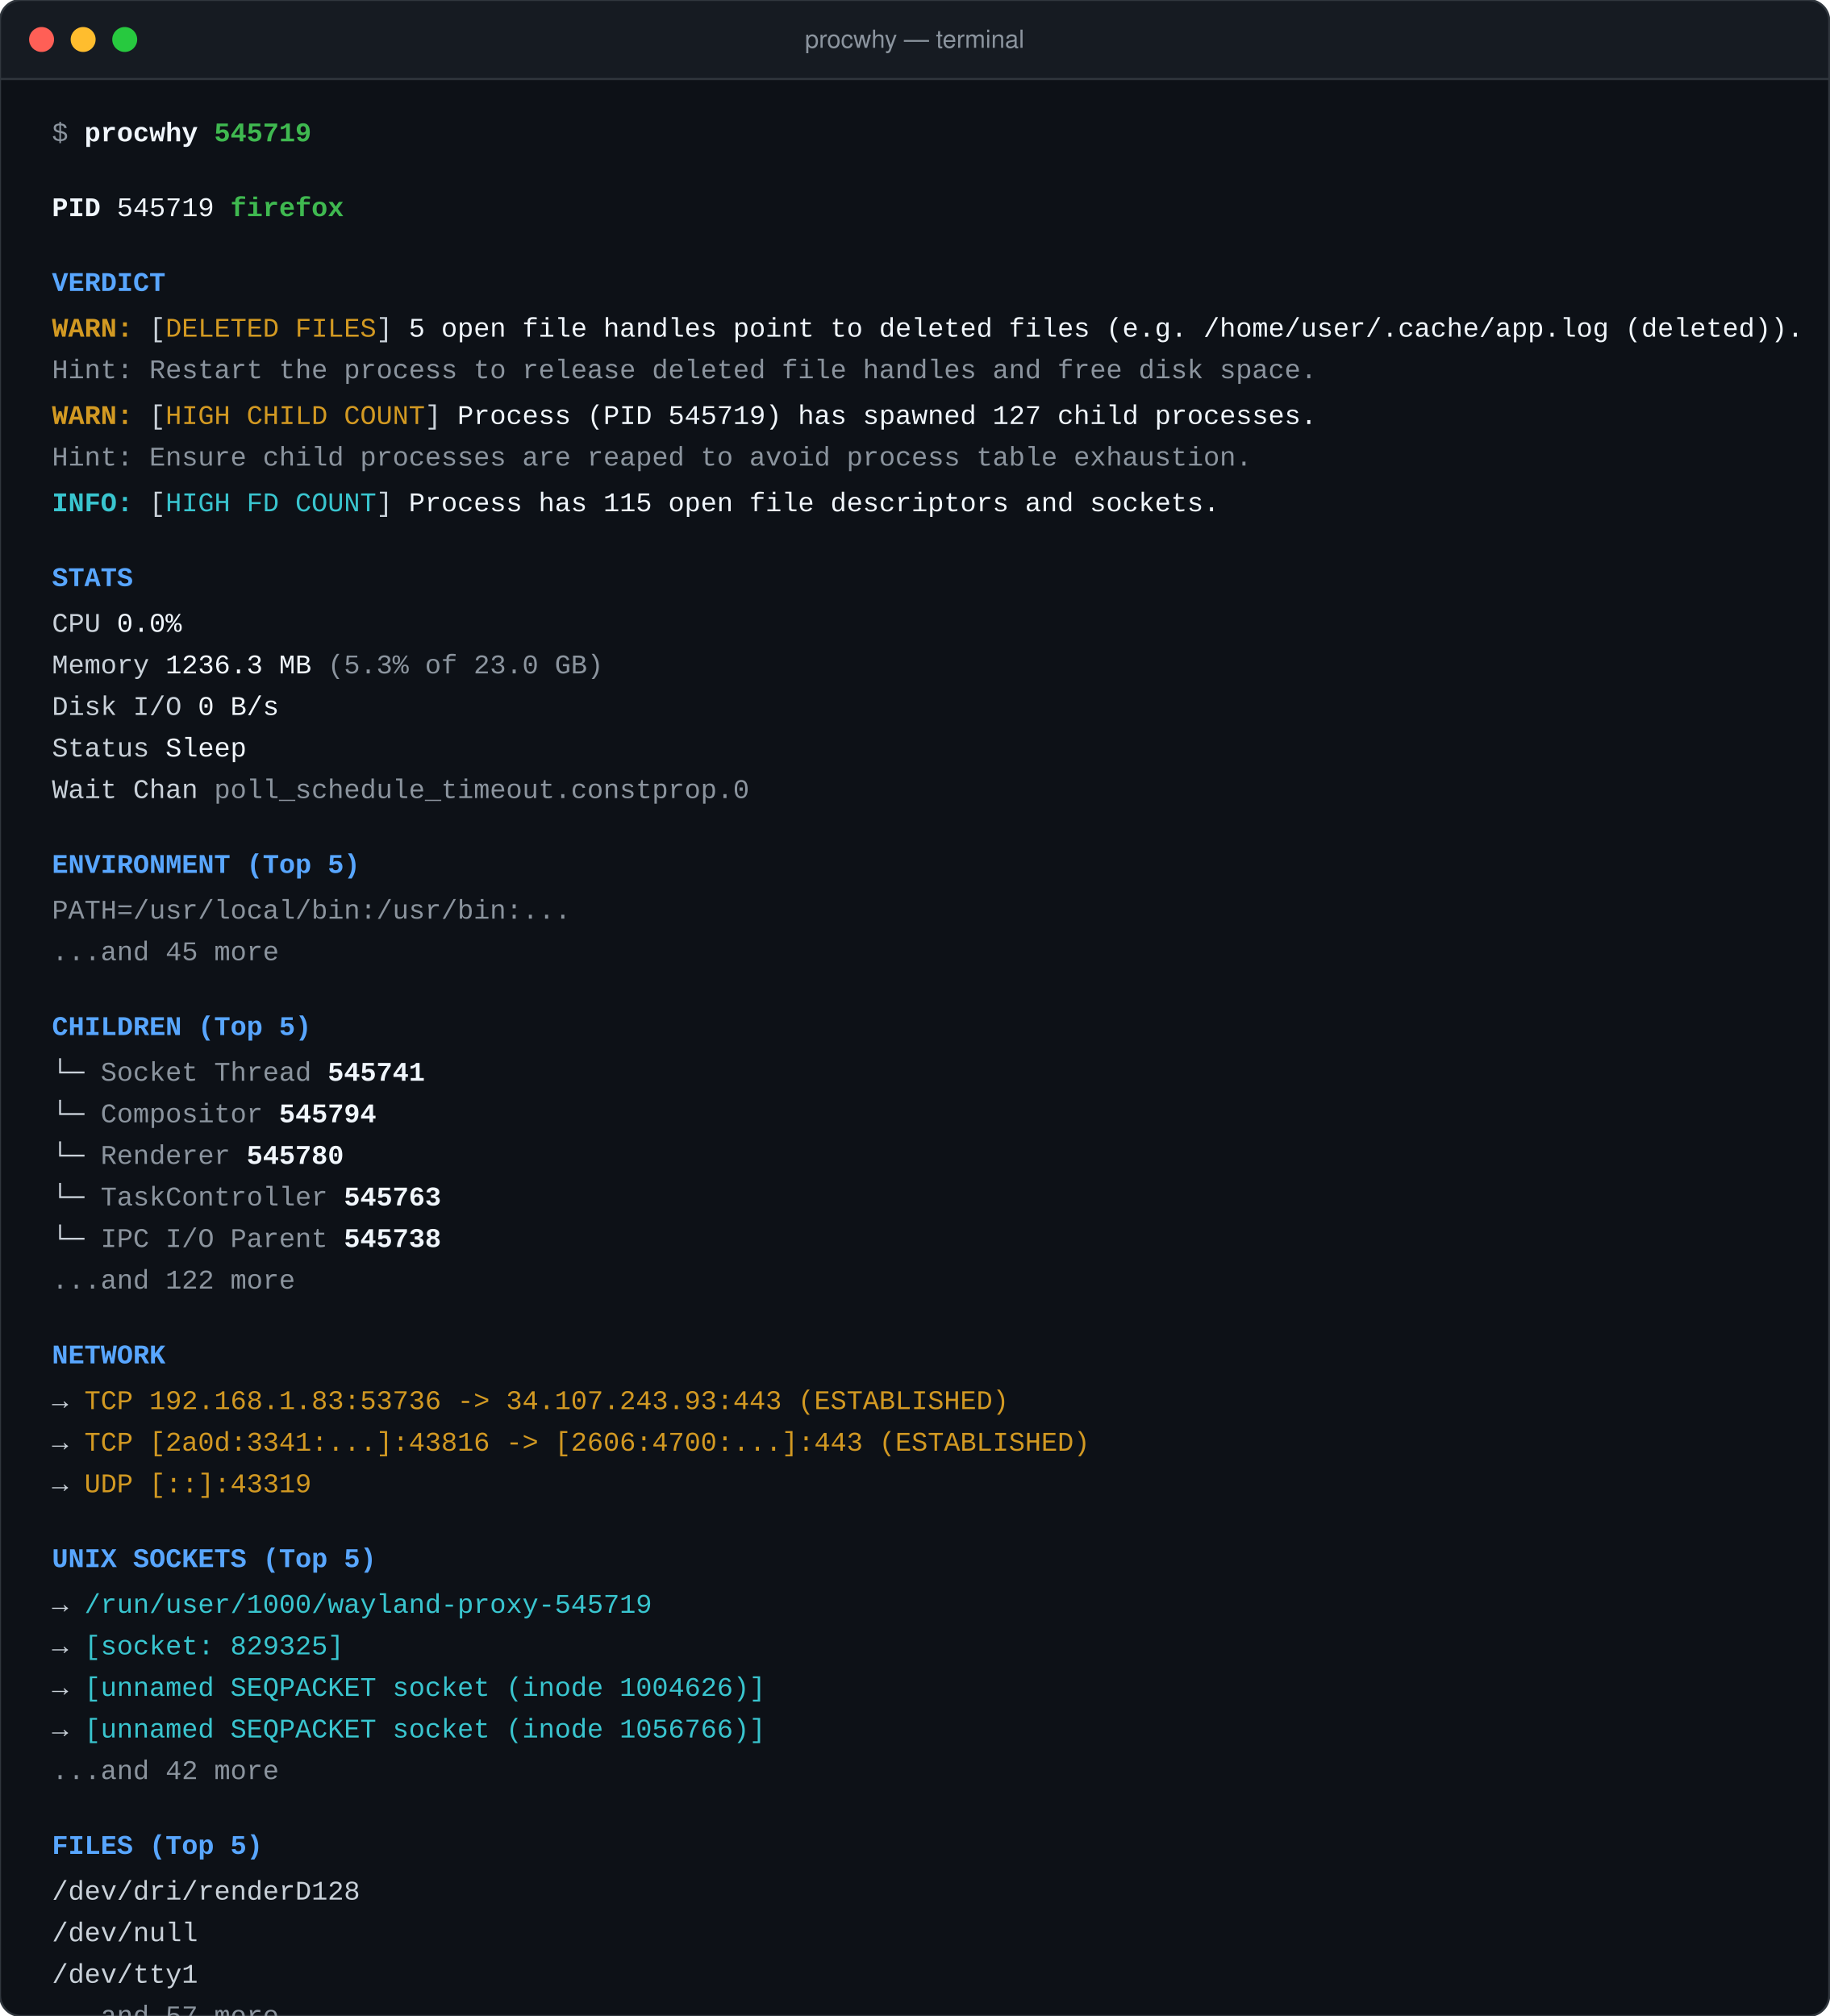
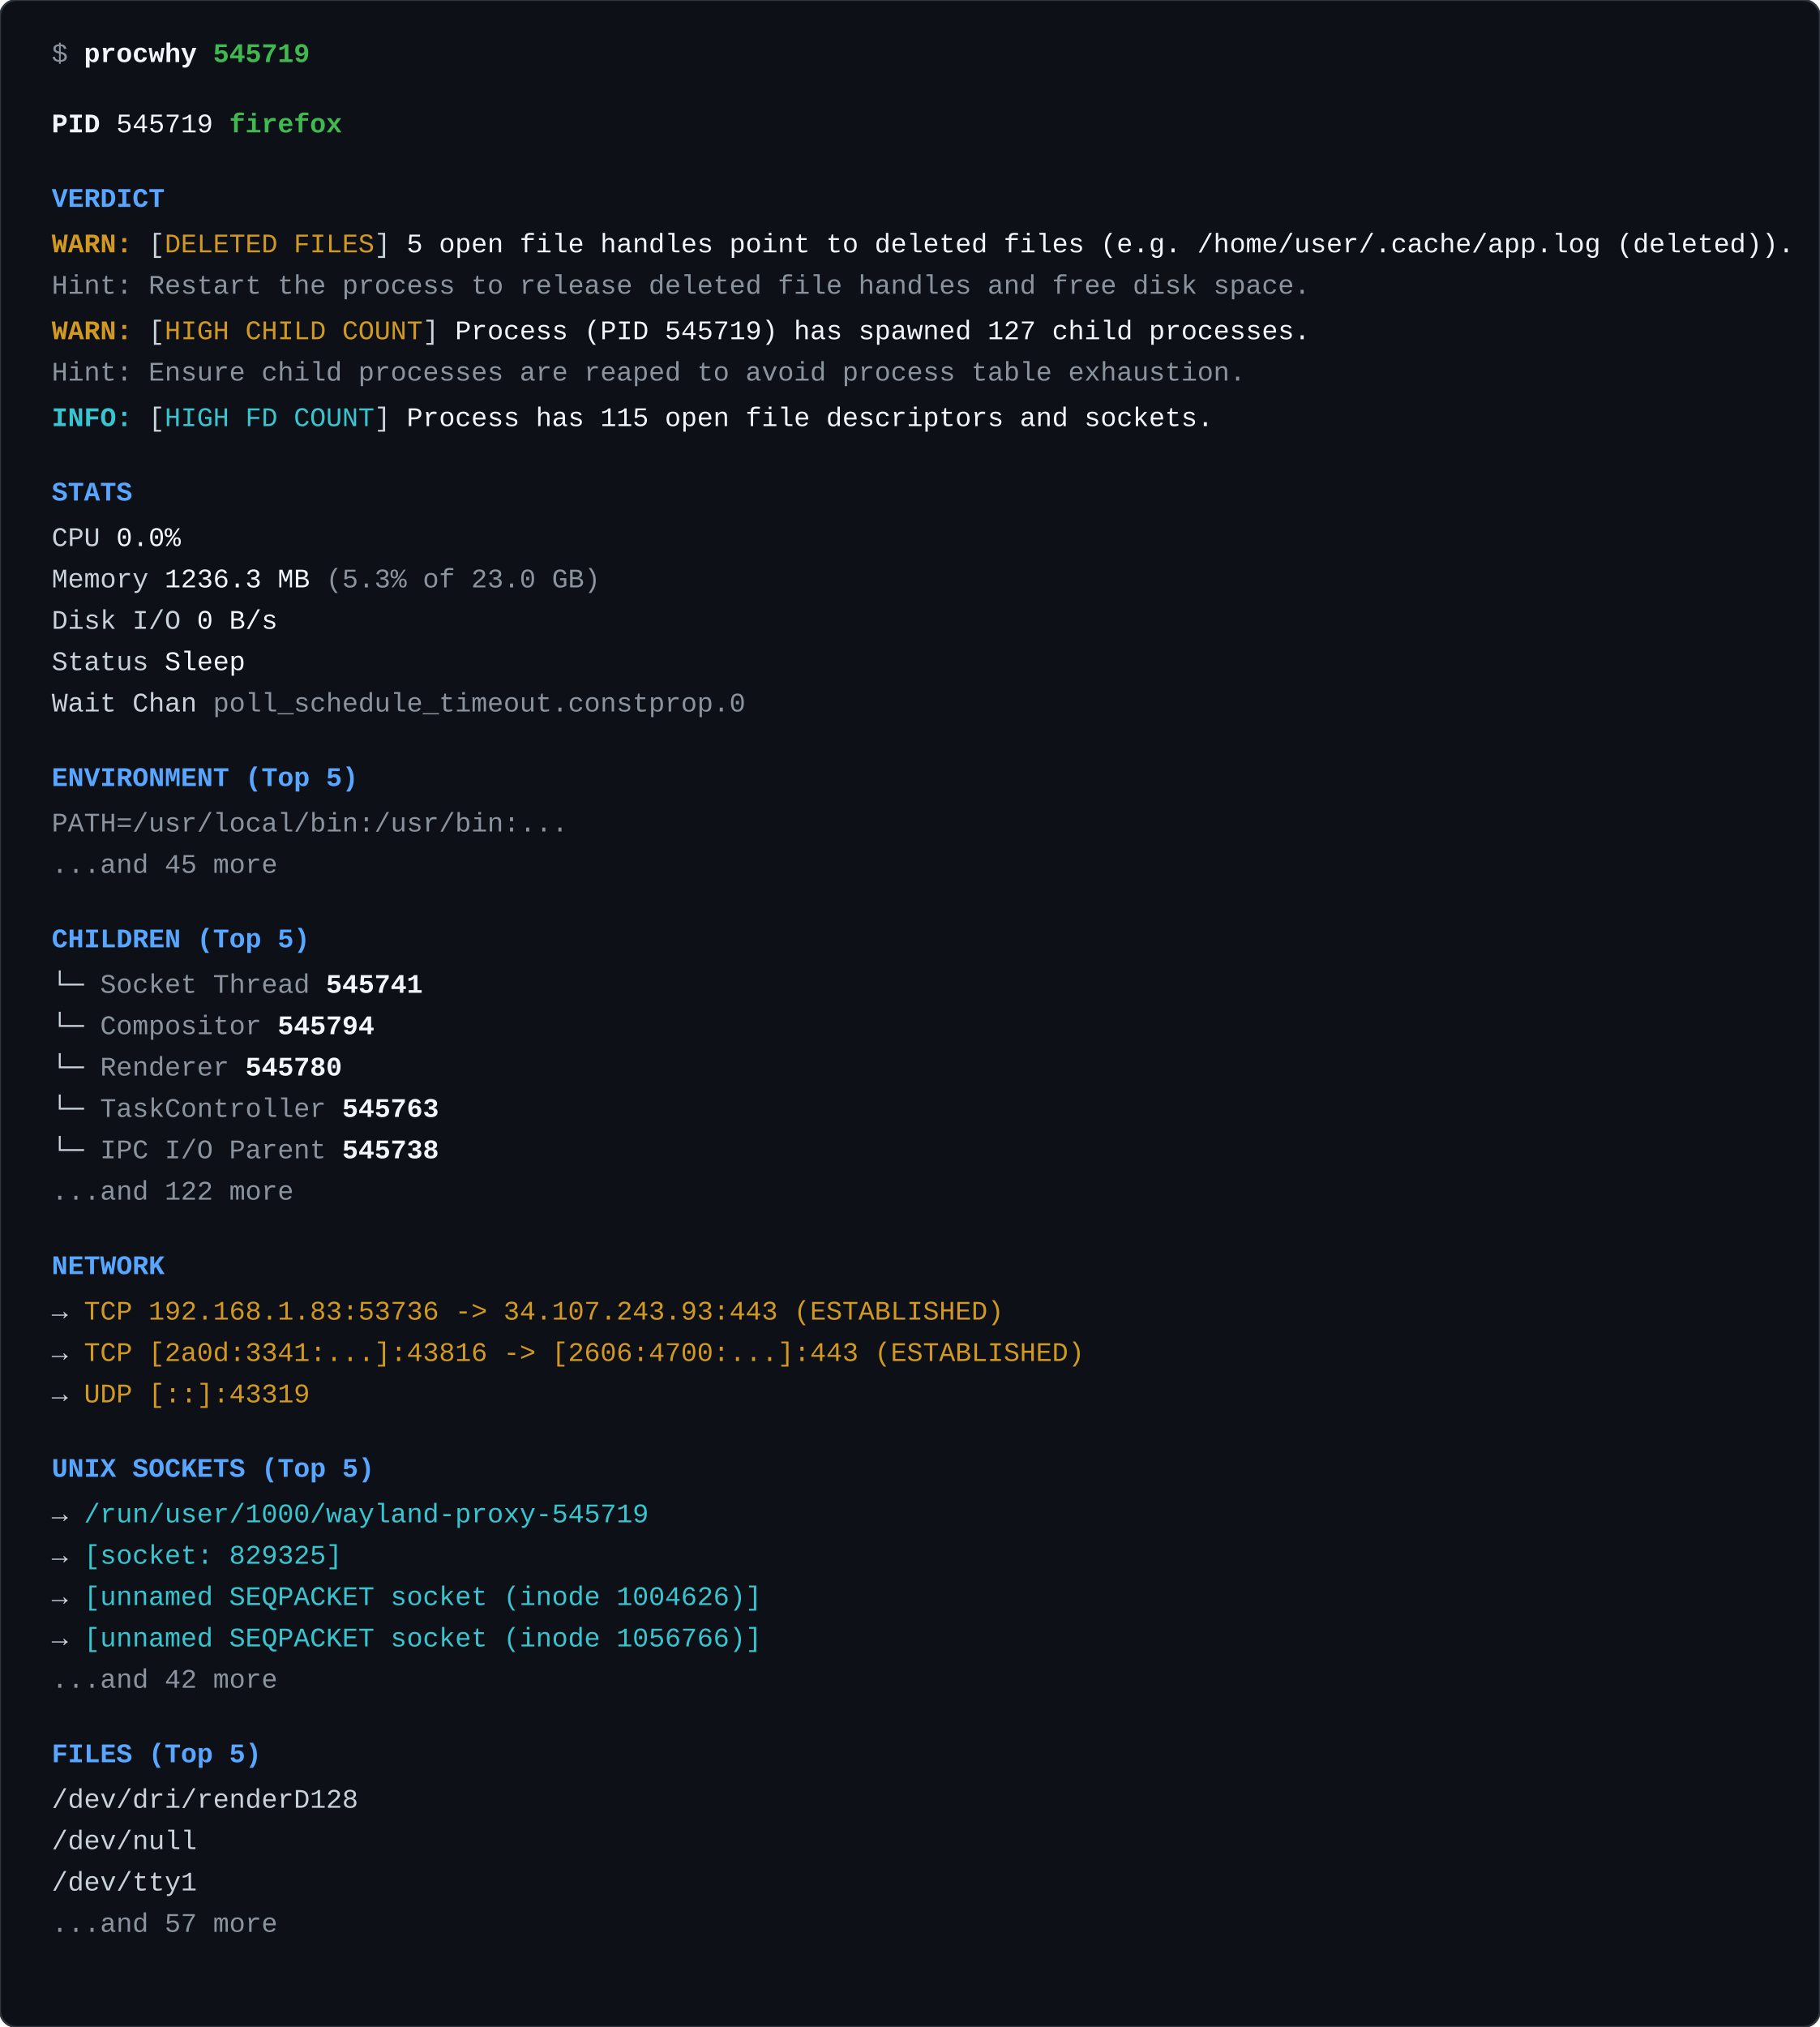
- <svg xmlns="http://www.w3.org/2000/svg" viewBox="0 0 880 970" width="100%" height="100%">
+ <svg xmlns="http://www.w3.org/2000/svg" viewBox="0 0 880 980" width="100%" height="100%">
  <defs>
    <style>
      .bg { fill: #0d1117; }
-       .header { fill: #161b22; }
      .border { stroke: #30363d; stroke-width: 1px; fill: none; }
-       .btn-red { fill: #ff5f56; }
-       .btn-yellow { fill: #ffbd2e; }
-       .btn-green { fill: #27c93f; }
-       .title { fill: #8b949e; font-family: -apple-system, BlinkMacSystemFont, "Segoe UI", Helvetica, Arial, sans-serif; font-size: 12px; font-weight: 500; }
      .term { font-family: ui-monospace, SFMono-Regular, "SF Mono", Menlo, Consolas, "Liberation Mono", monospace; font-size: 13px; fill: #c9d1d9; }
      .bold { font-weight: 700; }
      .dim { fill: #8b949e; }
      .green { fill: #3fb950; font-weight: 700; }
      .blue { fill: #58a6ff; font-weight: 700; }
      .yellow { fill: #d29922; }
      .yellow-bold { fill: #d29922; font-weight: 700; }
      .cyan { fill: #39c5cf; }
      .cyan-bold { fill: #39c5cf; font-weight: 700; }
-       .red-bold { fill: #f85149; font-weight: 700; }
      .white { fill: #f0f6fc; }
    </style>
  </defs>
-   <rect width="880" height="970" rx="10" ry="10" class="bg" />
-   <rect width="880" height="38" rx="10" ry="10" class="header" />
-   <rect y="28" width="880" height="10" class="header" />
-   <line x1="0" y1="38" x2="880" y2="38" stroke="#30363d" stroke-width="1" />
-   <rect width="880" height="970" rx="10" ry="10" class="border" />
-   <circle cx="20" cy="19" r="6" class="btn-red" />
-   <circle cx="40" cy="19" r="6" class="btn-yellow" />
-   <circle cx="60" cy="19" r="6" class="btn-green" />
-   <text x="440" y="23" text-anchor="middle" class="title">procwhy — terminal</text>
-   <g transform="translate(25, 68)" class="term">
+   <rect width="880" height="980" rx="8" ry="8" class="bg" />
+   <rect width="880" height="980" rx="8" ry="8" class="border" />
+   <g transform="translate(25, 30)" class="term">
    <text y="0">
      <tspan class="dim">$</tspan>
      <tspan class="bold white">procwhy</tspan>
      <tspan class="green">545719</tspan>
    </text>
-     <text y="36">
+     <text y="34">
      <tspan class="bold white">PID</tspan>
      <tspan class="white">545719</tspan>
      <tspan class="green">firefox</tspan>
    </text>
-     <text y="72" class="blue">VERDICT</text>
-     <text y="94">
+     <text y="70" class="blue">VERDICT</text>
+     <text y="92">
      <tspan class="yellow-bold">  WARN:</tspan> [<tspan class="yellow">DELETED FILES</tspan>] <tspan class="white">5 open file handles point to deleted files (e.g. /home/user/.cache/app.log (deleted)).</tspan>
    </text>
-     <text y="114" class="dim">    Hint: Restart the process to release deleted file handles and free disk space.</text>
-     <text y="136">
+     <text y="112" class="dim">    Hint: Restart the process to release deleted file handles and free disk space.</text>
+     <text y="134">
      <tspan class="yellow-bold">  WARN:</tspan> [<tspan class="yellow">HIGH CHILD COUNT</tspan>] <tspan class="white">Process (PID 545719) has spawned 127 child processes.</tspan>
    </text>
-     <text y="156" class="dim">    Hint: Ensure child processes are reaped to avoid process table exhaustion.</text>
-     <text y="178">
+     <text y="154" class="dim">    Hint: Ensure child processes are reaped to avoid process table exhaustion.</text>
+     <text y="176">
      <tspan class="cyan-bold">  INFO:</tspan> [<tspan class="cyan">HIGH FD COUNT</tspan>] <tspan class="white">Process has 115 open file descriptors and sockets.</tspan>
    </text>
-     <text y="214" class="blue">STATS</text>
-     <text y="236">  CPU        <tspan class="white">0.0%</tspan>
+     <text y="212" class="blue">STATS</text>
+     <text y="234">  CPU        <tspan class="white">0.0%</tspan>
    </text>
-     <text y="256">  Memory     <tspan class="white">1236.3 MB</tspan>
+     <text y="254">  Memory     <tspan class="white">1236.3 MB</tspan>
      <tspan class="dim">(5.3% of 23.0 GB)</tspan>
    </text>
-     <text y="276">  Disk I/O   <tspan class="white">0 B/s</tspan>
+     <text y="274">  Disk I/O   <tspan class="white">0 B/s</tspan>
    </text>
-     <text y="296">  Status     <tspan class="white">Sleep</tspan>
+     <text y="294">  Status     <tspan class="white">Sleep</tspan>
    </text>
-     <text y="316">  Wait Chan  <tspan class="dim">poll_schedule_timeout.constprop.0</tspan>
+     <text y="314">  Wait Chan  <tspan class="dim">poll_schedule_timeout.constprop.0</tspan>
    </text>
-     <text y="352" class="blue">ENVIRONMENT (Top 5)</text>
-     <text y="374" class="dim">  PATH=/usr/local/bin:/usr/bin:...</text>
-     <text y="394" class="dim">  ...and 45 more</text>
-     <text y="430" class="blue">CHILDREN (Top 5)</text>
-     <text y="452">  └─ <tspan class="dim">Socket Thread</tspan>
+     <text y="350" class="blue">ENVIRONMENT (Top 5)</text>
+     <text y="372" class="dim">  PATH=/usr/local/bin:/usr/bin:...</text>
+     <text y="392" class="dim">  ...and 45 more</text>
+     <text y="428" class="blue">CHILDREN (Top 5)</text>
+     <text y="450">  └─ <tspan class="dim">Socket Thread</tspan>
      <tspan class="bold white">545741</tspan>
    </text>
-     <text y="472">  └─ <tspan class="dim">Compositor</tspan>
+     <text y="470">  └─ <tspan class="dim">Compositor</tspan>
      <tspan class="bold white">545794</tspan>
    </text>
-     <text y="492">  └─ <tspan class="dim">Renderer</tspan>
+     <text y="490">  └─ <tspan class="dim">Renderer</tspan>
      <tspan class="bold white">545780</tspan>
    </text>
-     <text y="512">  └─ <tspan class="dim">TaskController</tspan>
+     <text y="510">  └─ <tspan class="dim">TaskController</tspan>
      <tspan class="bold white">545763</tspan>
    </text>
-     <text y="532">  └─ <tspan class="dim">IPC I/O Parent</tspan>
+     <text y="530">  └─ <tspan class="dim">IPC I/O Parent</tspan>
      <tspan class="bold white">545738</tspan>
    </text>
-     <text y="552" class="dim">  ...and 122 more</text>
-     <text y="588" class="blue">NETWORK</text>
-     <text y="610">  → <tspan class="yellow">TCP 192.168.1.83:53736 -&gt; 34.107.243.93:443 (ESTABLISHED)</tspan>
+     <text y="550" class="dim">  ...and 122 more</text>
+     <text y="586" class="blue">NETWORK</text>
+     <text y="608">  → <tspan class="yellow">TCP 192.168.1.83:53736 -&gt; 34.107.243.93:443 (ESTABLISHED)</tspan>
    </text>
-     <text y="630">  → <tspan class="yellow">TCP [2a0d:3341:...]:43816 -&gt; [2606:4700:...]:443 (ESTABLISHED)</tspan>
+     <text y="628">  → <tspan class="yellow">TCP [2a0d:3341:...]:43816 -&gt; [2606:4700:...]:443 (ESTABLISHED)</tspan>
    </text>
-     <text y="650">  → <tspan class="yellow">UDP [::]:43319</tspan>
+     <text y="648">  → <tspan class="yellow">UDP [::]:43319</tspan>
    </text>
-     <text y="686" class="blue">UNIX SOCKETS (Top 5)</text>
-     <text y="708">  → <tspan class="cyan">/run/user/1000/wayland-proxy-545719</tspan>
+     <text y="684" class="blue">UNIX SOCKETS (Top 5)</text>
+     <text y="706">  → <tspan class="cyan">/run/user/1000/wayland-proxy-545719</tspan>
    </text>
-     <text y="728">  → <tspan class="cyan">[socket: 829325]</tspan>
+     <text y="726">  → <tspan class="cyan">[socket: 829325]</tspan>
    </text>
-     <text y="748">  → <tspan class="cyan">[unnamed SEQPACKET socket (inode 1004626)]</tspan>
+     <text y="746">  → <tspan class="cyan">[unnamed SEQPACKET socket (inode 1004626)]</tspan>
    </text>
-     <text y="768">  → <tspan class="cyan">[unnamed SEQPACKET socket (inode 1056766)]</tspan>
+     <text y="766">  → <tspan class="cyan">[unnamed SEQPACKET socket (inode 1056766)]</tspan>
    </text>
-     <text y="788" class="dim">  ...and 42 more</text>
-     <text y="824" class="blue">FILES (Top 5)</text>
-     <text y="846">  /dev/dri/renderD128</text>
-     <text y="866">  /dev/null</text>
-     <text y="886">  /dev/tty1</text>
-     <text y="906" class="dim">  ...and 57 more</text>
+     <text y="786" class="dim">  ...and 42 more</text>
+     <text y="822" class="blue">FILES (Top 5)</text>
+     <text y="844">  /dev/dri/renderD128</text>
+     <text y="864">  /dev/null</text>
+     <text y="884">  /dev/tty1</text>
+     <text y="904" class="dim">  ...and 57 more</text>
  </g>
</svg>
